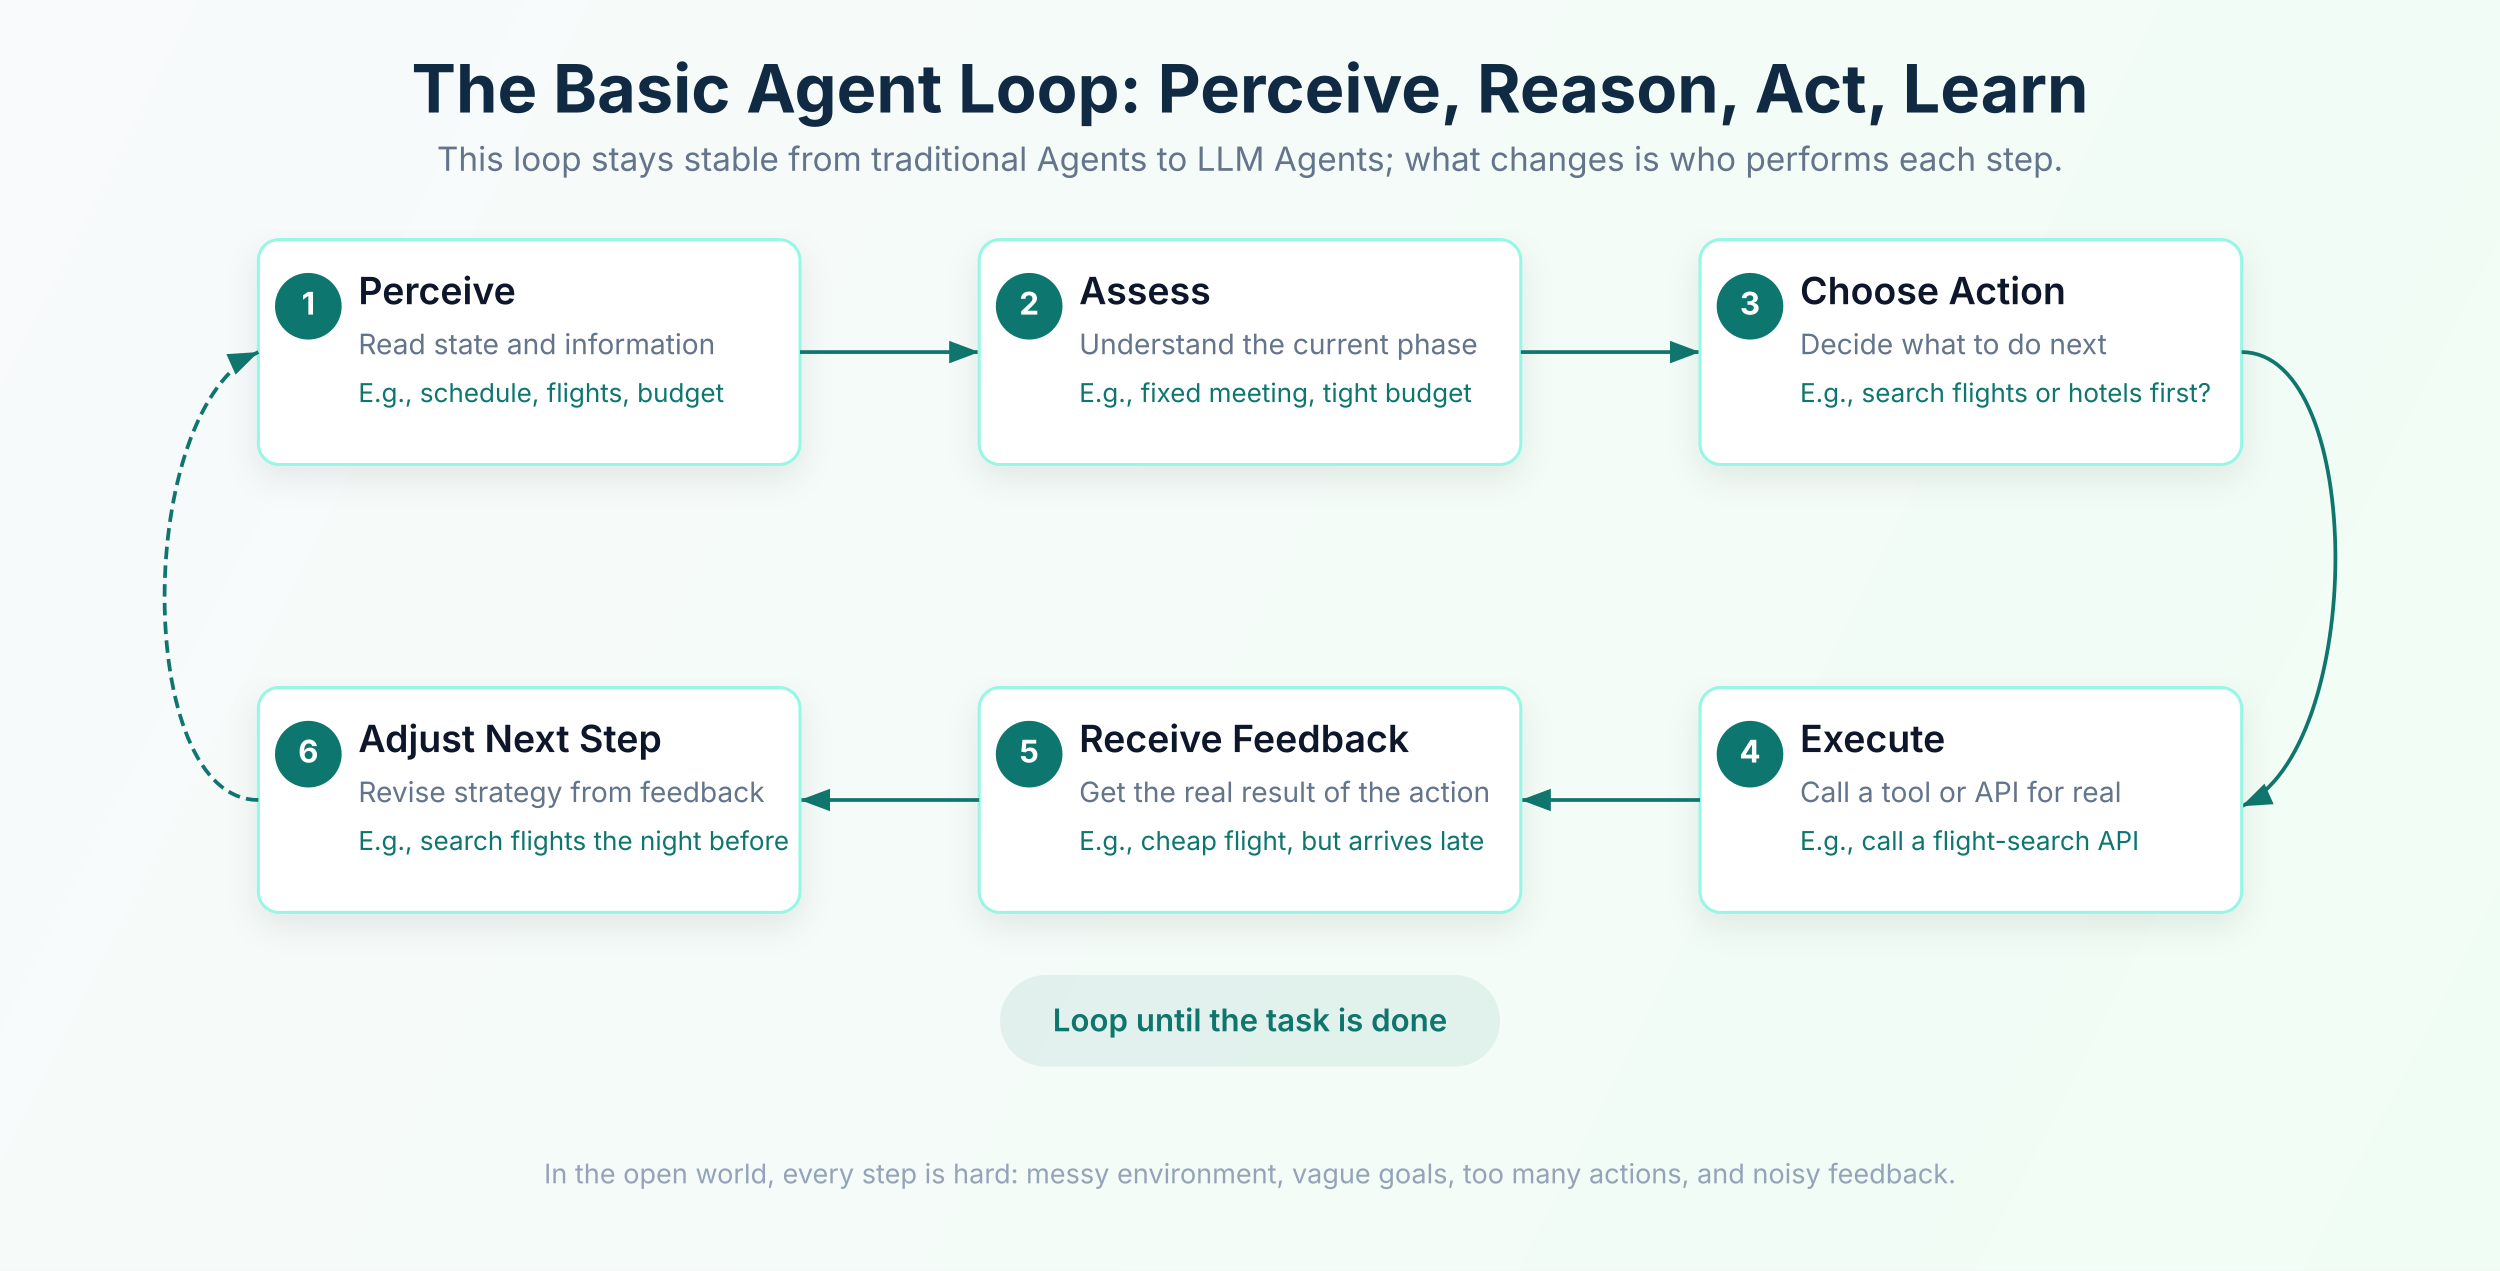
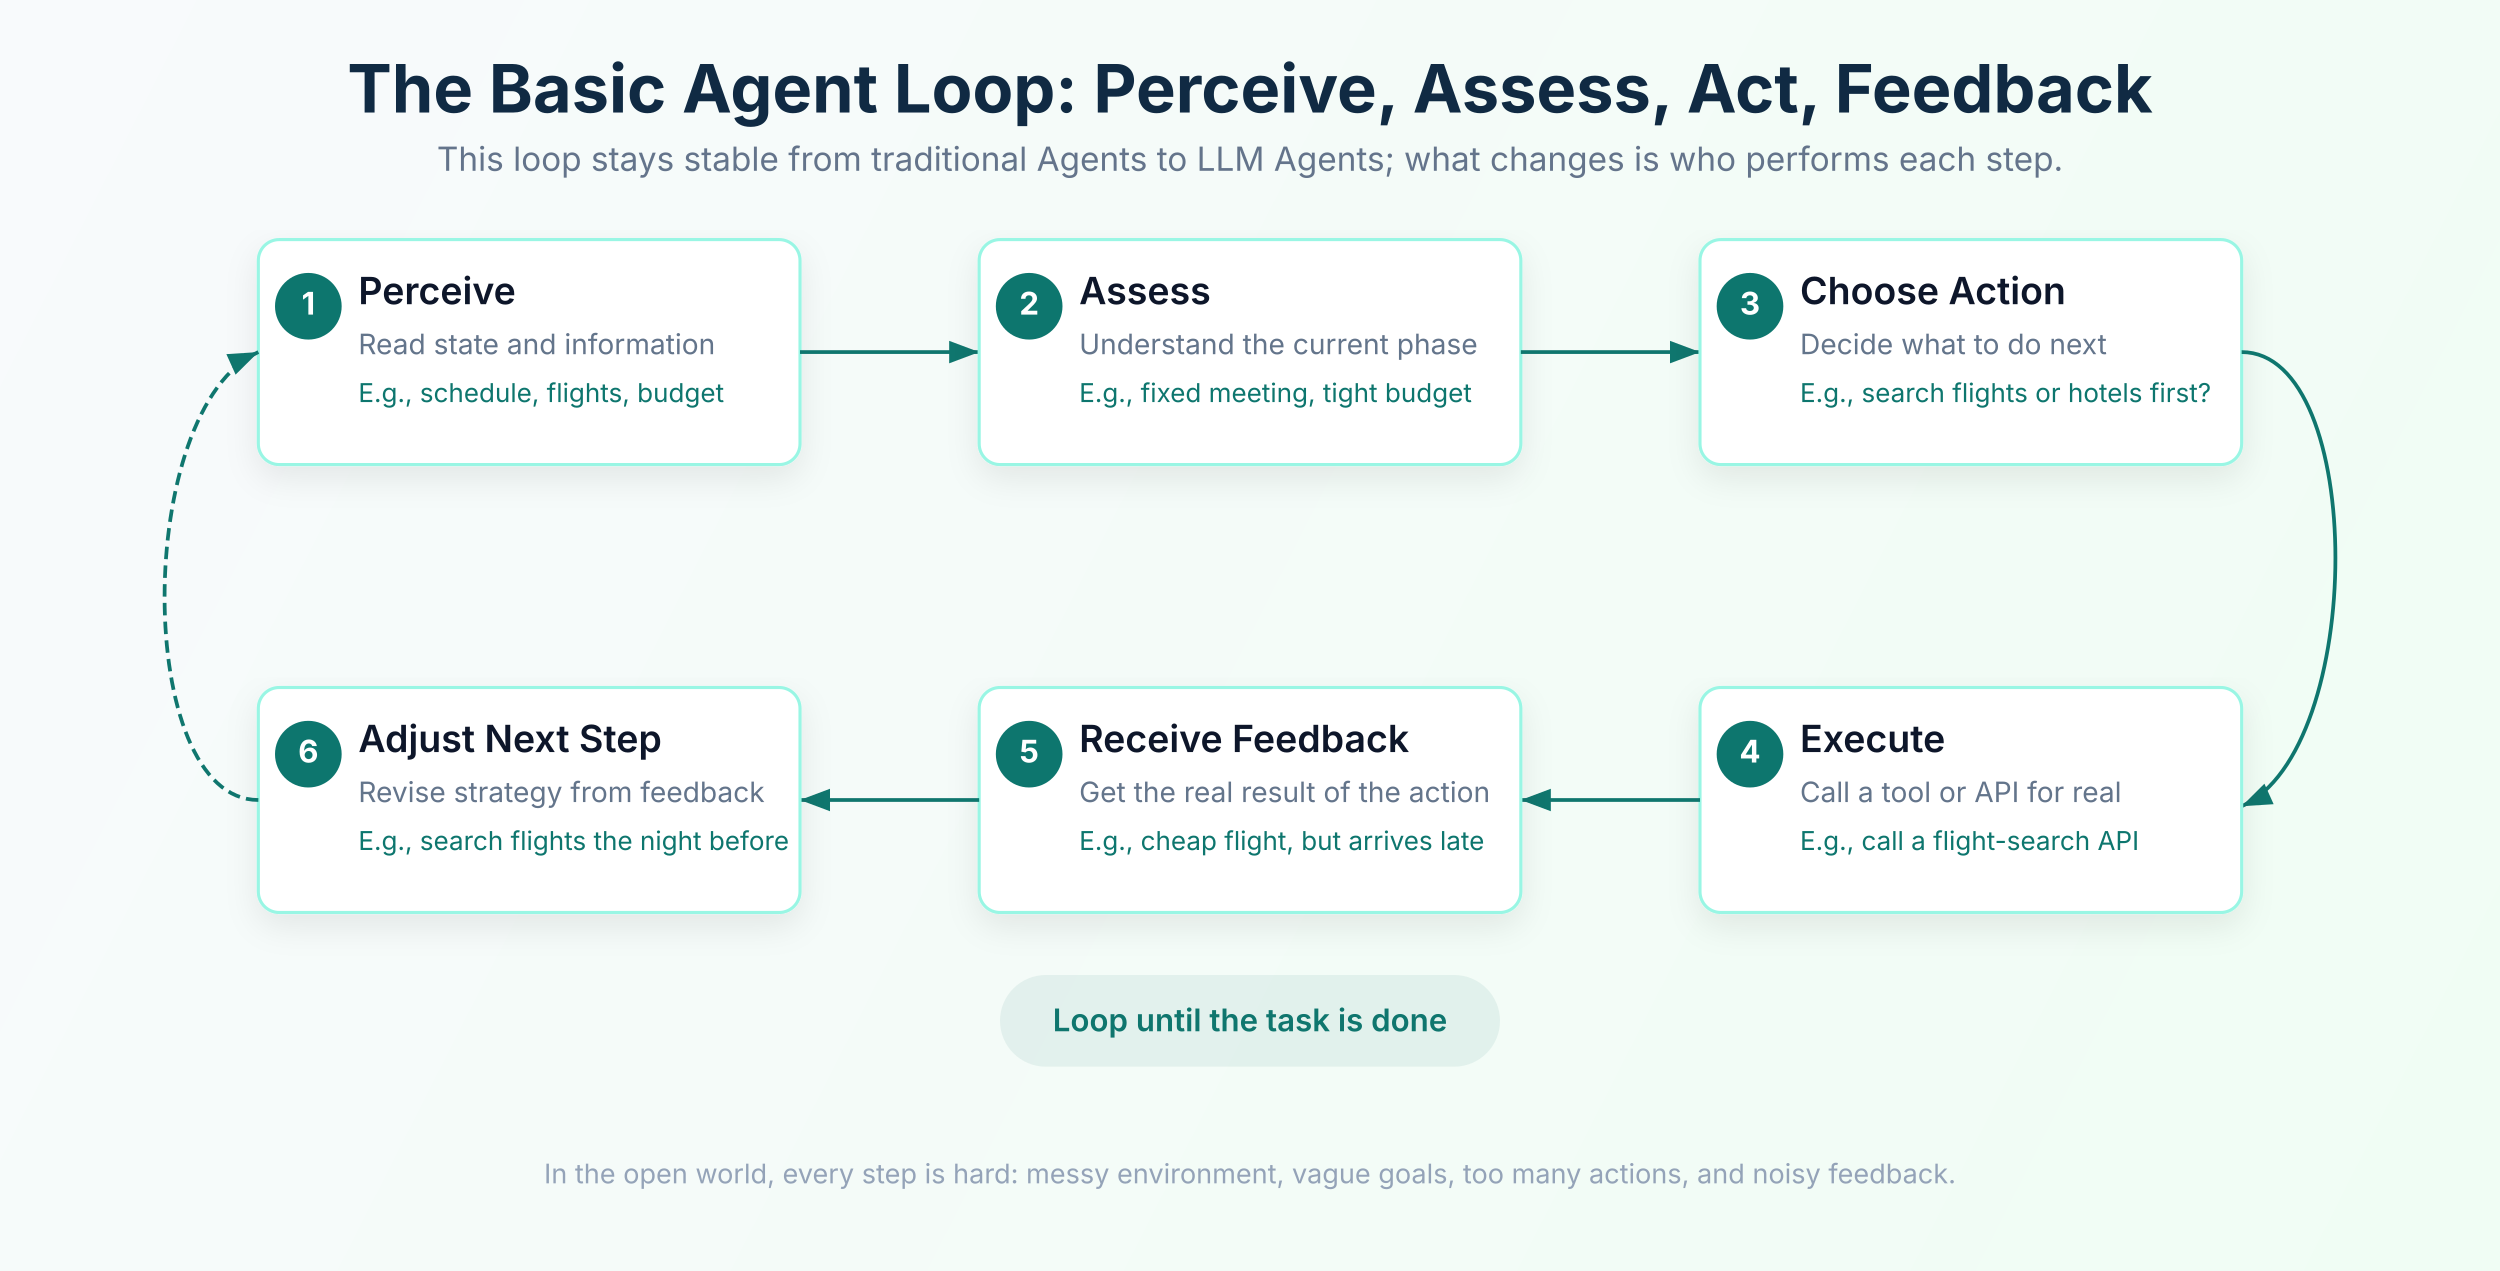
<svg xmlns="http://www.w3.org/2000/svg" width="1200" height="610" viewBox="0 0 1200 610" fill="none" role="img" aria-labelledby="al-title al-desc">
  <defs>
    <linearGradient id="al-bg" x1="0" y1="0" x2="1200" y2="610" gradientUnits="userSpaceOnUse">
      <stop stop-color="#F8FAFC" />
      <stop offset="1" stop-color="#F0FDF4" />
    </linearGradient>
    <filter id="al-shadow" x="-8%" y="-10%" width="116%" height="130%" color-interpolation-filters="sRGB">
      <feDropShadow dx="0" dy="6" stdDeviation="8" flood-color="#0F172A" flood-opacity="0.08" />
    </filter>
    <marker id="arrow-teal" markerWidth="8" markerHeight="6" refX="8" refY="3" orient="auto">
      <path d="M0 0L8 3L0 6Z" fill="#0F766E" />
    </marker>
    <style>
      .al-title { font: 700 32px/1.2 -apple-system, BlinkMacSystemFont, "Segoe UI", sans-serif; fill: #102A43; }
      .al-sub { font: 400 16px/1.45 -apple-system, BlinkMacSystemFont, "Segoe UI", sans-serif; fill: #64748B; }
      .al-step-no { font: 700 15px/1 -apple-system, BlinkMacSystemFont, "Segoe UI", sans-serif; fill: #FFFFFF; }
      .al-step-title { font: 600 18px/1.2 -apple-system, BlinkMacSystemFont, "Segoe UI", sans-serif; fill: #0F172A; }
      .al-step-desc { font: 400 13.5px/1.4 -apple-system, BlinkMacSystemFont, "Segoe UI", sans-serif; fill: #64748B; }
      .al-example { font: 400 12.5px/1.35 -apple-system, BlinkMacSystemFont, "Segoe UI", sans-serif; fill: #0F766E; }
      .al-note { font: 400 13px/1.4 -apple-system, BlinkMacSystemFont, "Segoe UI", sans-serif; fill: #94A3B8; }
      .al-loop-label { font: 600 15px/1.2 -apple-system, BlinkMacSystemFont, "Segoe UI", sans-serif; fill: #0F766E; }
    </style>
  </defs>
  <rect width="1200" height="610" fill="url(#al-bg)" />
-   <text x="600" y="54" text-anchor="middle" class="al-title">The Basic Agent Loop: Perceive, Reason, Act, Learn</text>
+   <text x="600" y="54" text-anchor="middle" class="al-title">The Basic Agent Loop: Perceive, Assess, Act, Feedback</text>
  <text x="600" y="82" text-anchor="middle" class="al-sub">This loop stays stable from traditional Agents to LLM Agents; what changes is who performs each step.</text>
  <g transform="translate(124 115)" filter="url(#al-shadow)">
    <rect x="0" y="0" width="260" height="108" rx="10" fill="#FFFFFF" stroke="#99F6E4" stroke-width="1.5" />
    <circle cx="24" cy="32" r="16" fill="#0F766E" />
    <text x="24" y="36" text-anchor="middle" class="al-step-no">1</text>
    <text x="48" y="31" class="al-step-title">Perceive</text>
    <text x="48" y="55" class="al-step-desc">Read state and information</text>
    <text x="48" y="78" class="al-example">E.g., schedule, flights, budget</text>
  </g>
  <path d="M384 169C404 169, 450 169, 470 169" stroke="#0F766E" stroke-width="1.8" marker-end="url(#arrow-teal)" />
  <g transform="translate(470 115)" filter="url(#al-shadow)">
    <rect x="0" y="0" width="260" height="108" rx="10" fill="#FFFFFF" stroke="#99F6E4" stroke-width="1.5" />
    <circle cx="24" cy="32" r="16" fill="#0F766E" />
    <text x="24" y="36" text-anchor="middle" class="al-step-no">2</text>
    <text x="48" y="31" class="al-step-title">Assess</text>
    <text x="48" y="55" class="al-step-desc">Understand the current phase</text>
    <text x="48" y="78" class="al-example">E.g., fixed meeting, tight budget</text>
  </g>
  <path d="M730 169C750 169, 796 169, 816 169" stroke="#0F766E" stroke-width="1.8" marker-end="url(#arrow-teal)" />
  <g transform="translate(816 115)" filter="url(#al-shadow)">
    <rect x="0" y="0" width="260" height="108" rx="10" fill="#FFFFFF" stroke="#99F6E4" stroke-width="1.5" />
    <circle cx="24" cy="32" r="16" fill="#0F766E" />
    <text x="24" y="36" text-anchor="middle" class="al-step-no">3</text>
    <text x="48" y="31" class="al-step-title">Choose Action</text>
    <text x="48" y="55" class="al-step-desc">Decide what to do next</text>
    <text x="48" y="78" class="al-example">E.g., search flights or hotels first?</text>
  </g>
  <path d="M1076 169C1136 169, 1136 360, 1076 387" stroke="#0F766E" stroke-width="1.8" marker-end="url(#arrow-teal)" />
  <g transform="translate(816 330)" filter="url(#al-shadow)">
    <rect x="0" y="0" width="260" height="108" rx="10" fill="#FFFFFF" stroke="#99F6E4" stroke-width="1.5" />
    <circle cx="24" cy="32" r="16" fill="#0F766E" />
    <text x="24" y="36" text-anchor="middle" class="al-step-no">4</text>
    <text x="48" y="31" class="al-step-title">Execute</text>
    <text x="48" y="55" class="al-step-desc">Call a tool or API for real</text>
    <text x="48" y="78" class="al-example">E.g., call a flight-search API</text>
  </g>
  <path d="M816 384C796 384, 750 384, 730 384" stroke="#0F766E" stroke-width="1.8" marker-end="url(#arrow-teal)" />
  <g transform="translate(470 330)" filter="url(#al-shadow)">
    <rect x="0" y="0" width="260" height="108" rx="10" fill="#FFFFFF" stroke="#99F6E4" stroke-width="1.5" />
    <circle cx="24" cy="32" r="16" fill="#0F766E" />
    <text x="24" y="36" text-anchor="middle" class="al-step-no">5</text>
    <text x="48" y="31" class="al-step-title">Receive Feedback</text>
    <text x="48" y="55" class="al-step-desc">Get the real result of the action</text>
    <text x="48" y="78" class="al-example">E.g., cheap flight, but arrives late</text>
  </g>
  <path d="M470 384C450 384, 404 384, 384 384" stroke="#0F766E" stroke-width="1.8" marker-end="url(#arrow-teal)" />
  <g transform="translate(124 330)" filter="url(#al-shadow)">
    <rect x="0" y="0" width="260" height="108" rx="10" fill="#FFFFFF" stroke="#99F6E4" stroke-width="1.5" />
    <circle cx="24" cy="32" r="16" fill="#0F766E" />
    <text x="24" y="36" text-anchor="middle" class="al-step-no">6</text>
    <text x="48" y="31" class="al-step-title">Adjust Next Step</text>
    <text x="48" y="55" class="al-step-desc">Revise strategy from feedback</text>
    <text x="48" y="78" class="al-example">E.g., search flights the night before</text>
  </g>
  <path d="M124 384C64 384, 64 196, 124 169" stroke="#0F766E" stroke-width="1.8" stroke-dasharray="6,3" marker-end="url(#arrow-teal)" />
  <g transform="translate(480 468)">
    <rect x="0" y="0" width="240" height="44" rx="22" fill="#0F766E" fill-opacity="0.08" />
    <text x="120" y="27" text-anchor="middle" class="al-loop-label">Loop until the task is done</text>
  </g>
  <text x="600" y="568" text-anchor="middle" class="al-note">In the open world, every step is hard: messy environment, vague goals, too many actions, and noisy feedback.</text>
</svg>
